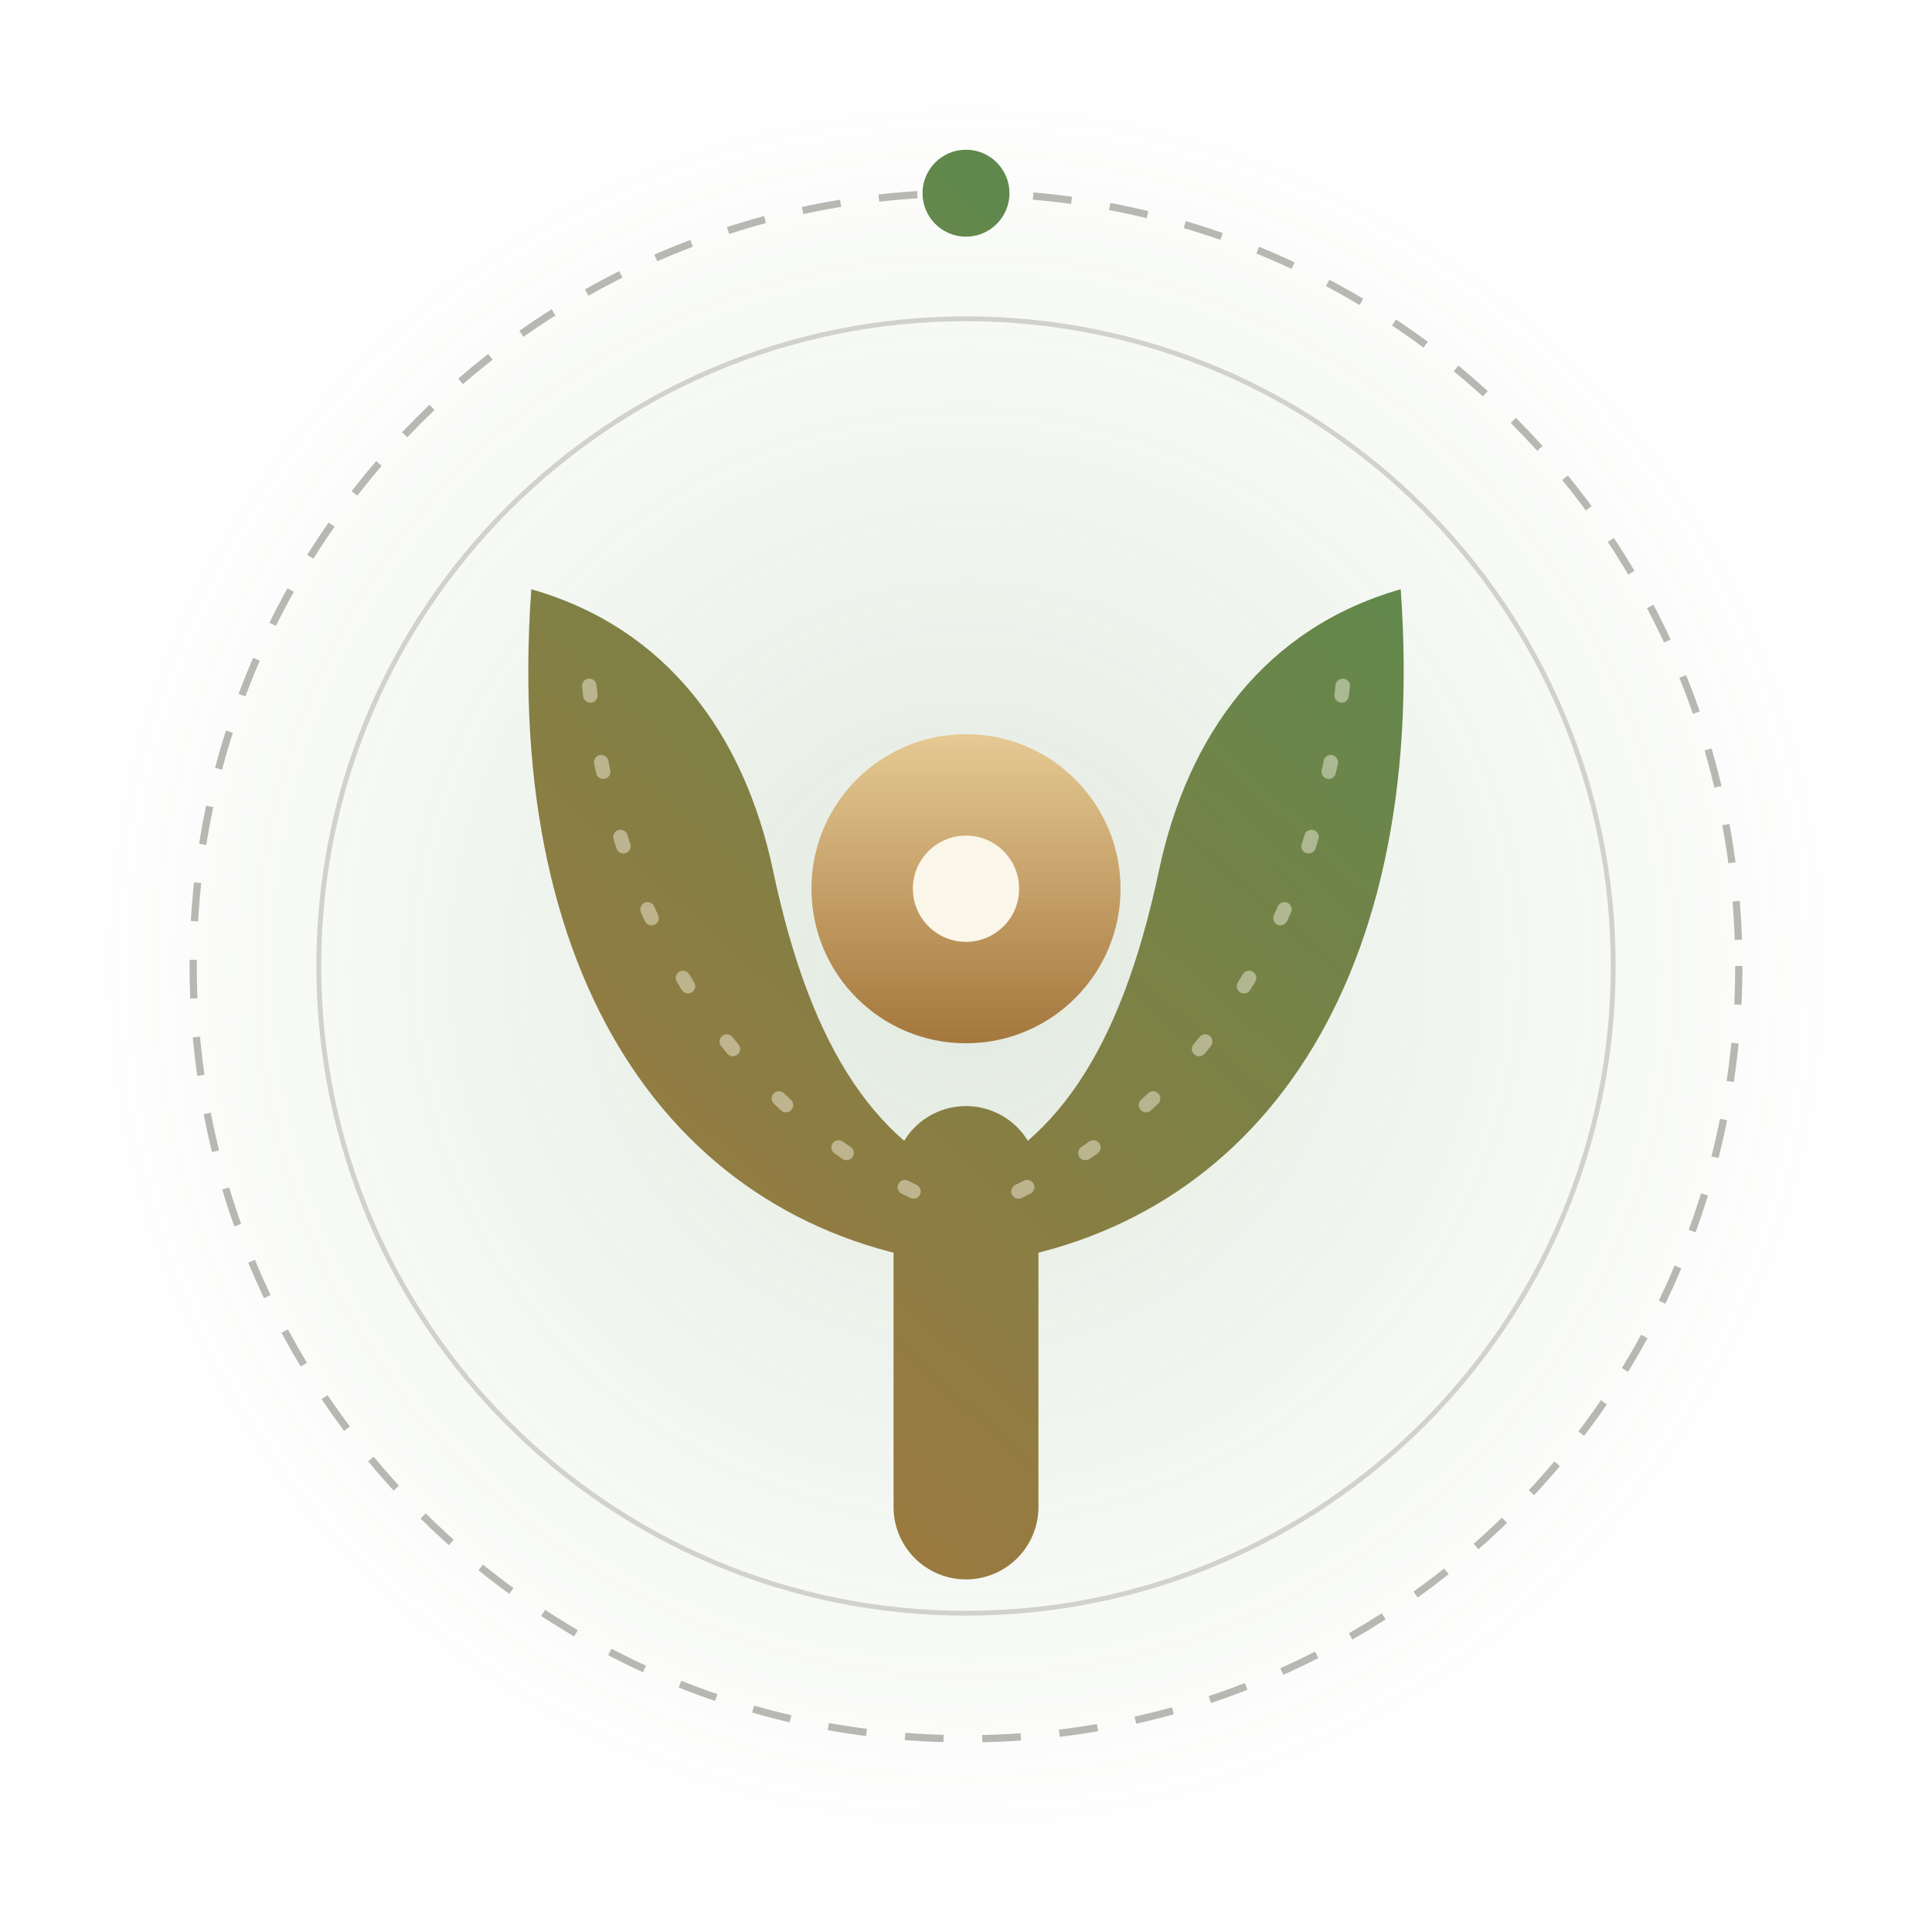
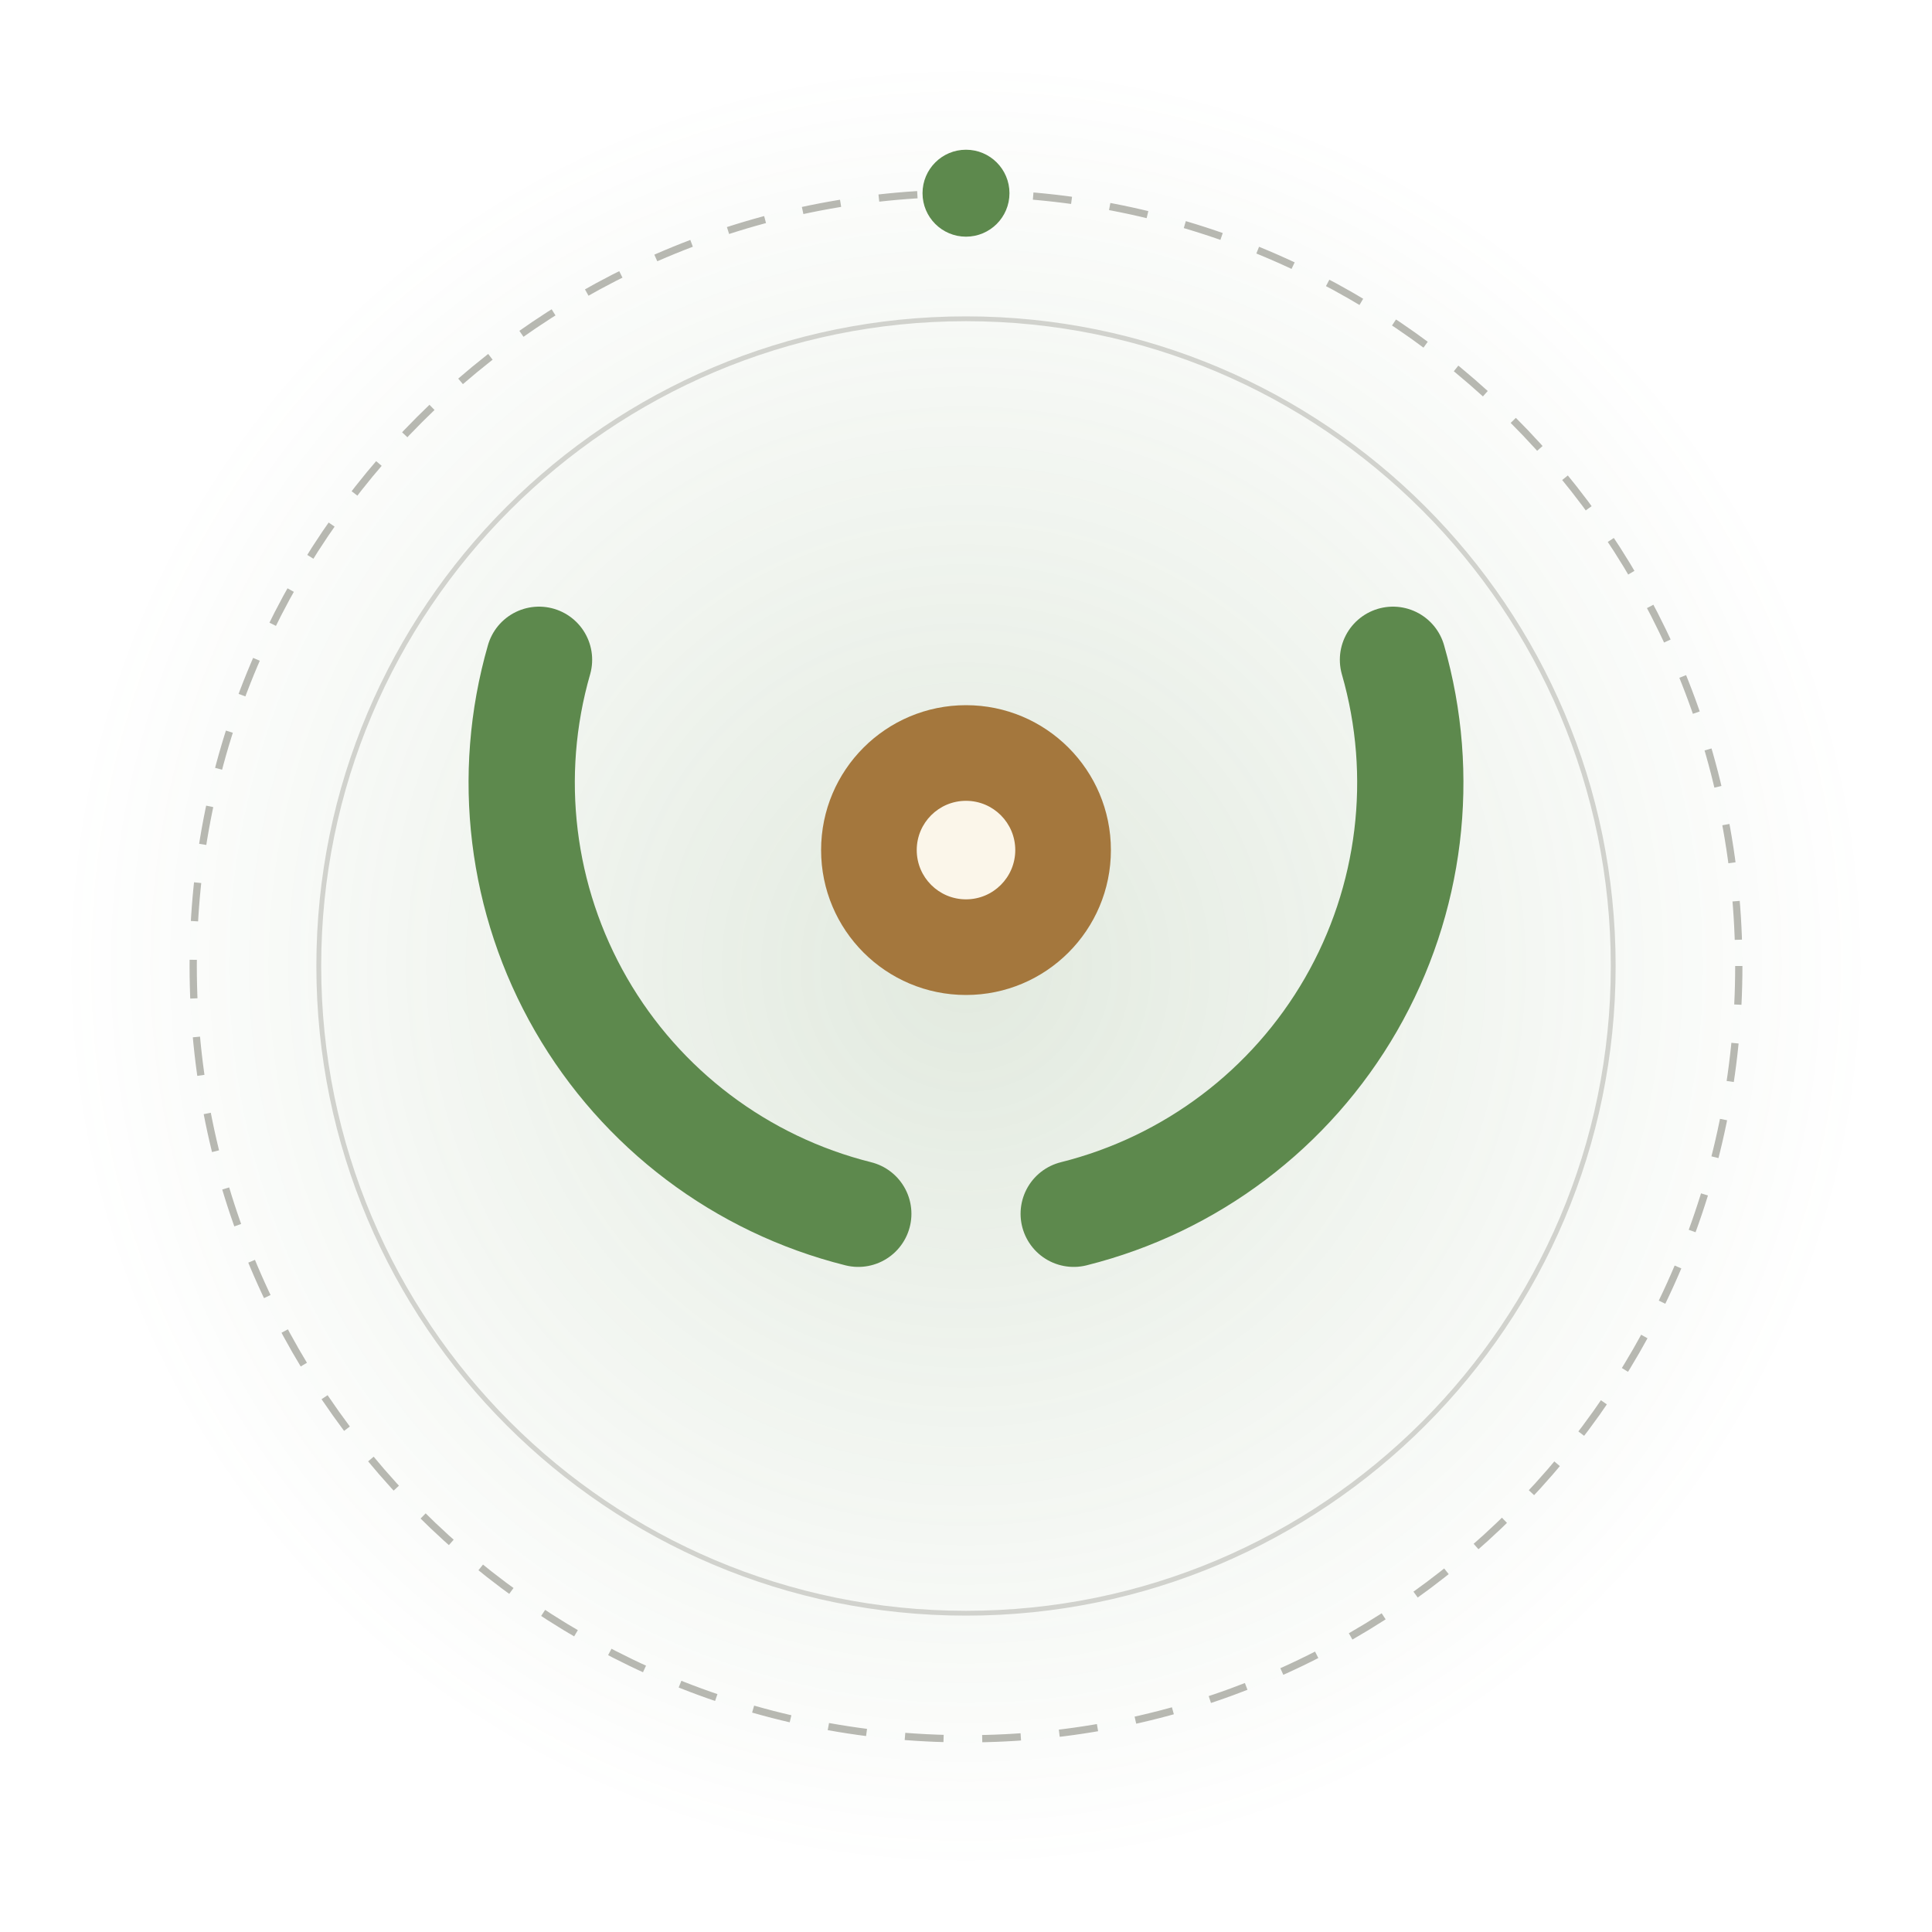
<svg xmlns="http://www.w3.org/2000/svg" width="64" height="64" viewBox="0 0 400 400" fill="none">
  <style>
.yrm-orbit { transform-origin: 200px 200px; animation: yrm-orbit 36s linear infinite; }
- .yrm-vein { animation: yrm-vein 4.8s linear infinite; }
.yrm-core { transform-box: fill-box; transform-origin: center; animation: yrm-core 4.2s ease-in-out infinite; }
@keyframes yrm-orbit { to { transform: rotate(360deg); } }
- @keyframes yrm-vein { to { stroke-dashoffset: 64; } }
@keyframes yrm-core {
-   0%, 100% { filter: drop-shadow(0 0 6px #a4773d4d); opacity: .9; }
+   0%, 100% { filter: drop-shadow(0 0 6px #a4773d4d); opacity: .92; }
  50% { filter: drop-shadow(0 0 16px #a4773d99); opacity: 1; }
}
- @media (prefers-reduced-motion: reduce) { .yrm-orbit, .yrm-vein, .yrm-core { animation: none; } }
+ @media (prefers-reduced-motion: reduce) { .yrm-orbit, .yrm-core { animation: none; } }
</style>
  <defs>
-     <linearGradient id="yrm-gradient-_R_0_" gradientUnits="userSpaceOnUse" x1="110" y1="300" x2="290" y2="100">
-       <stop offset="0%" stop-color="#a4773d" />
-       <stop offset="100%" stop-color="#5d894d" />
-     </linearGradient>
-     <linearGradient id="yrm-core-_R_0_" x1="50%" y1="100%" x2="50%" y2="0%">
-       <stop offset="0%" stop-color="#a4773d" />
-       <stop offset="100%" stop-color="#e6c993" />
-     </linearGradient>
    <radialGradient id="yrm-glow-_R_0_" cx="50%" cy="50%" r="50%">
      <stop offset="0%" stop-color="#5d894d" stop-opacity="0.18" />
      <stop offset="100%" stop-color="#5d894d" stop-opacity="0" />
    </radialGradient>
  </defs>
  <circle cx="200" cy="200" r="190" fill="url(#yrm-glow-_R_0_)" />
  <circle cx="200" cy="200" r="134" stroke="#8a8a80" stroke-width="1" opacity=".35" />
  <g>
    <circle cx="200" cy="200" r="160" stroke="#8a8a80" stroke-width="1.5" stroke-dasharray="8 8" opacity=".6" />
-     <circle cx="200" cy="40" r="9" fill="url(#yrm-gradient-_R_0_)" />
+     <circle cx="200" cy="40" r="9" fill="#5d894d" />
  </g>
-   <path d="M200 244 L200 312" stroke="url(#yrm-gradient-_R_0_)" stroke-width="30" stroke-linecap="round" />
-   <path d="M200 262 C142 256 104 206 110 122 C138 130 154 152 160 180 C168 218 182 238 204 246 Z" fill="url(#yrm-gradient-_R_0_)" />
-   <path d="M200 262 C258 256 296 206 290 122 C262 130 246 152 240 180 C232 218 218 238 196 246 Z" fill="url(#yrm-gradient-_R_0_)" />
-   <path d="M122 142 C128 196 156 232 192 248 M278 142 C272 196 244 232 208 248" stroke="#fbf6ea" stroke-opacity="0.45" stroke-width="3" stroke-linecap="round" stroke-dasharray="2 14" />
+   <path d="M111.6 136.6 A92 92 0 0 0 177.7 251.3 M222.3 251.3 A92 92 0 0 0 288.4 136.6" stroke="#5d894d" stroke-width="22" stroke-linecap="round" />
  <g>
-     <circle cx="200" cy="184" r="32" fill="url(#yrm-core-_R_0_)" />
-     <circle cx="200" cy="184" r="11" fill="#fbf6ea" />
+     <circle cx="200" cy="176" r="30" fill="#a4773d" />
+     <circle cx="200" cy="176" r="10.2" fill="#fbf6ea" />
  </g>
</svg>
